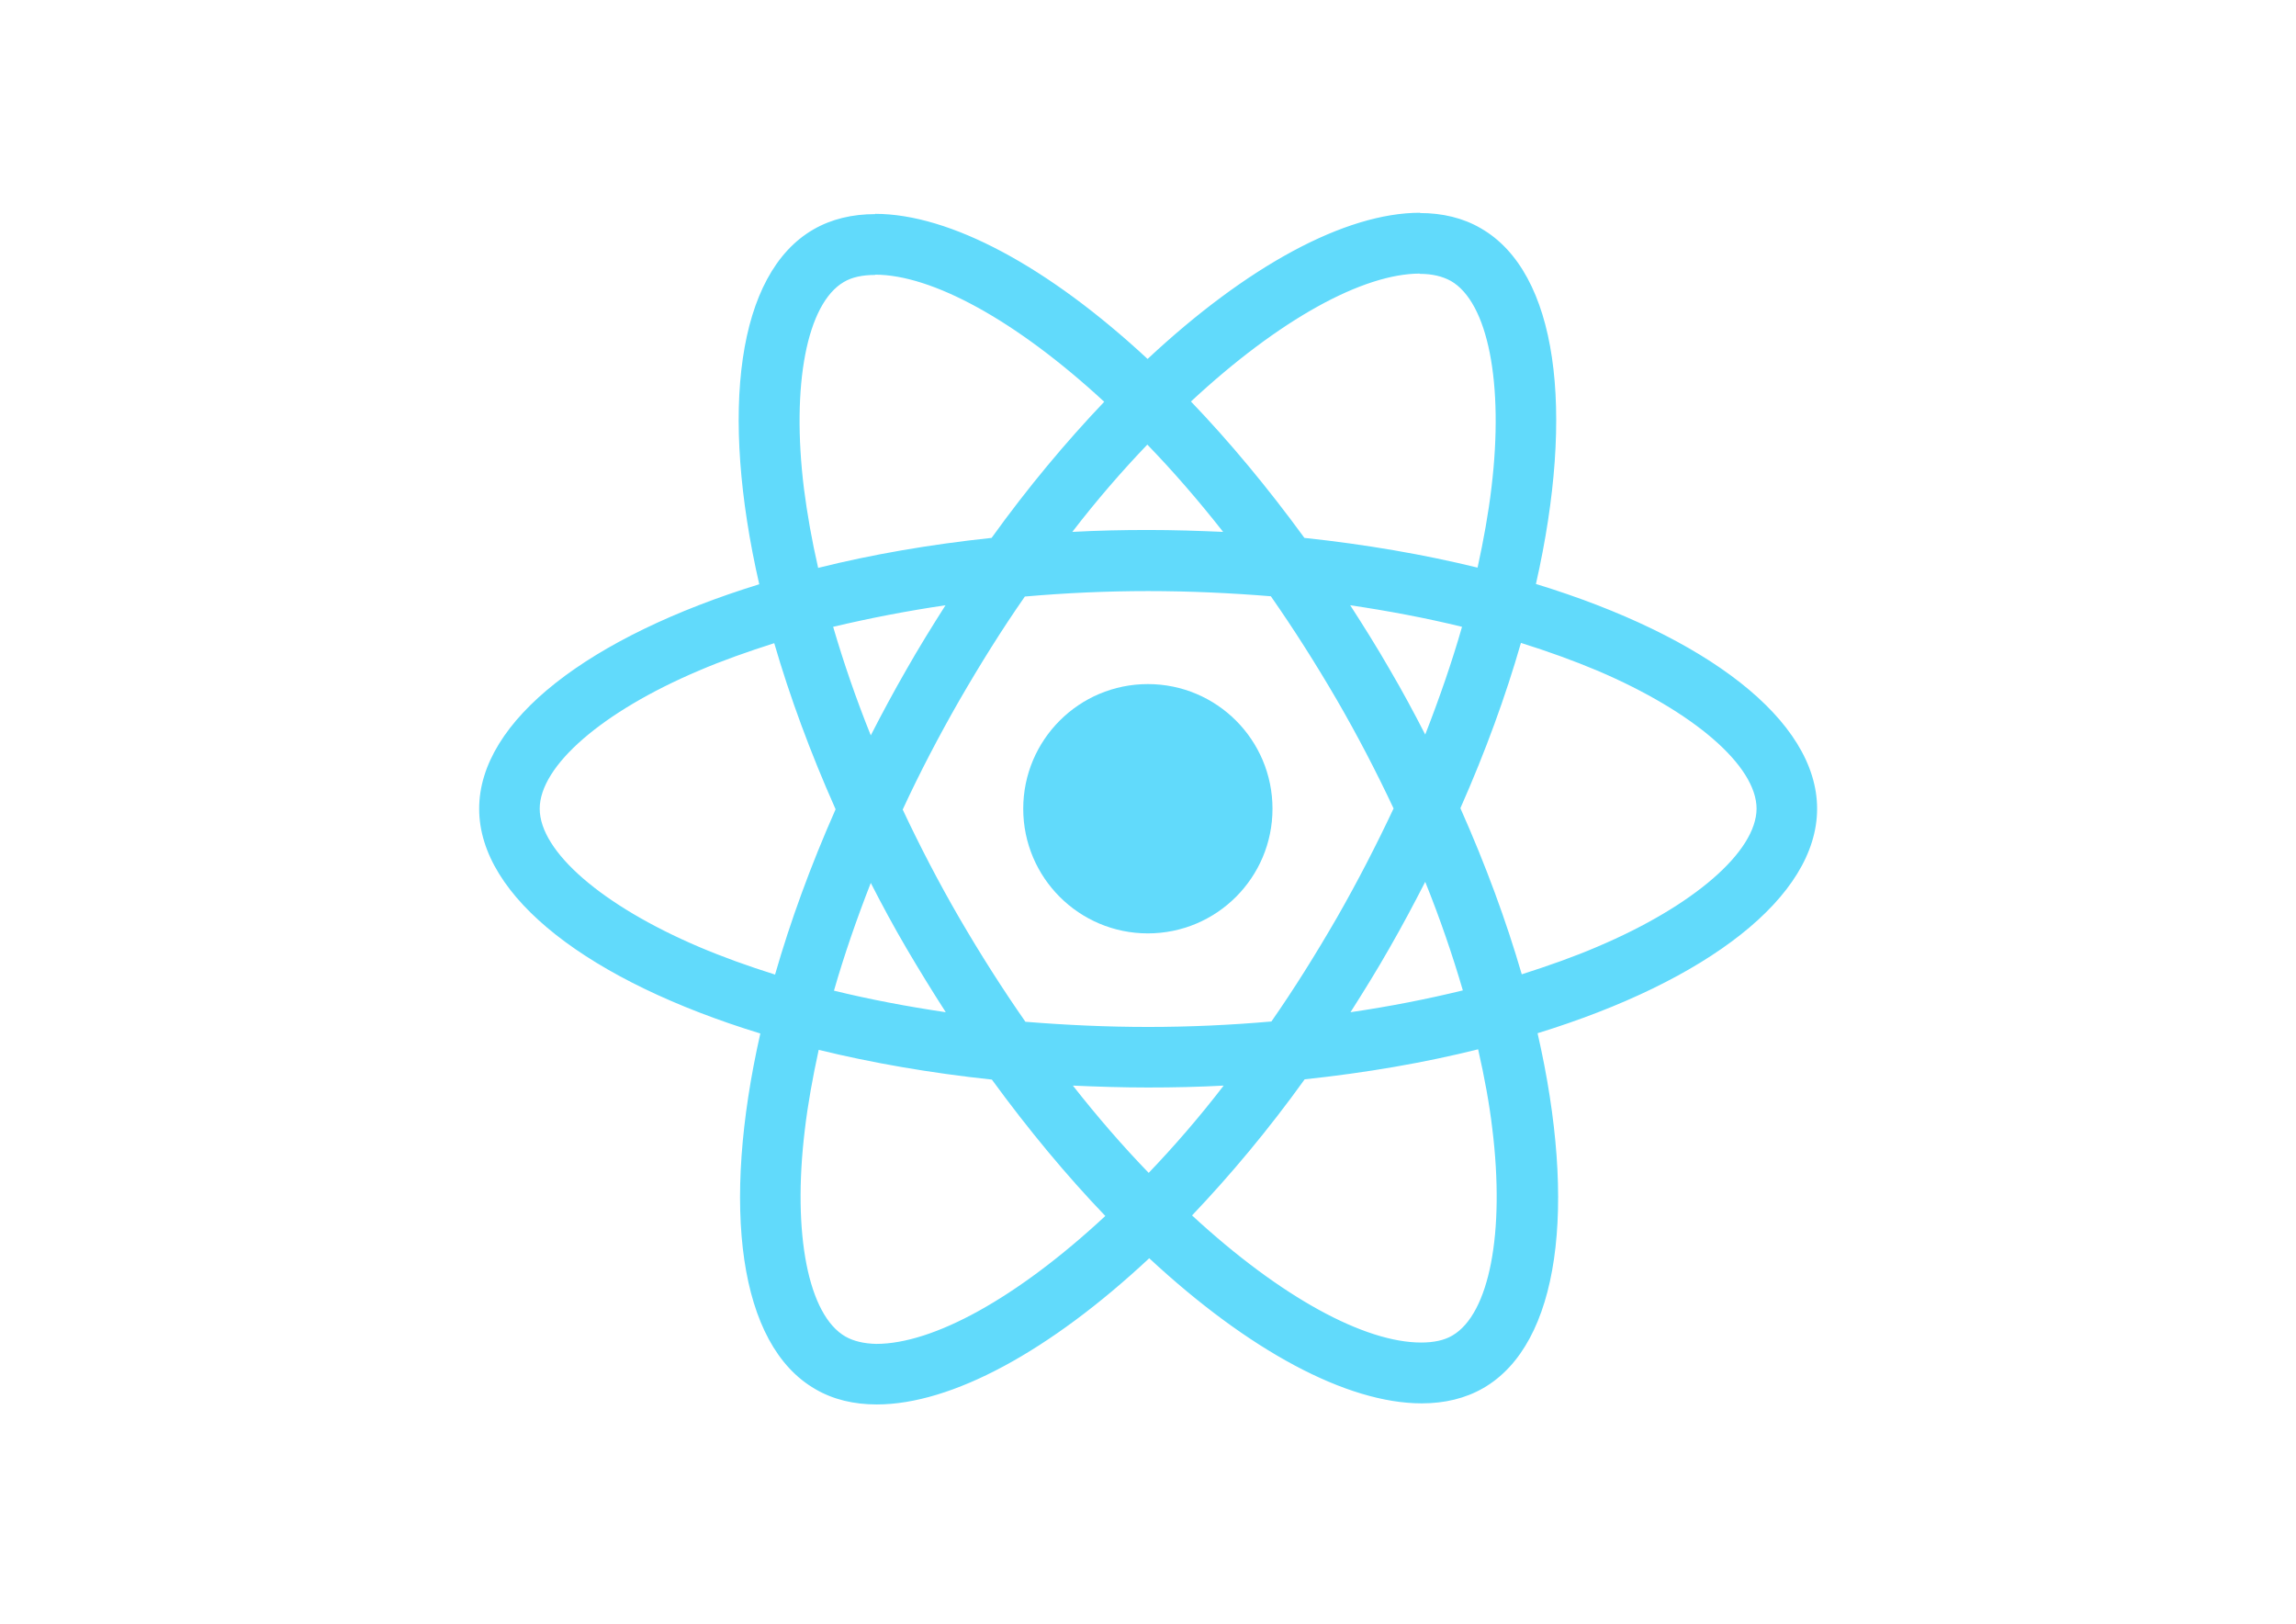
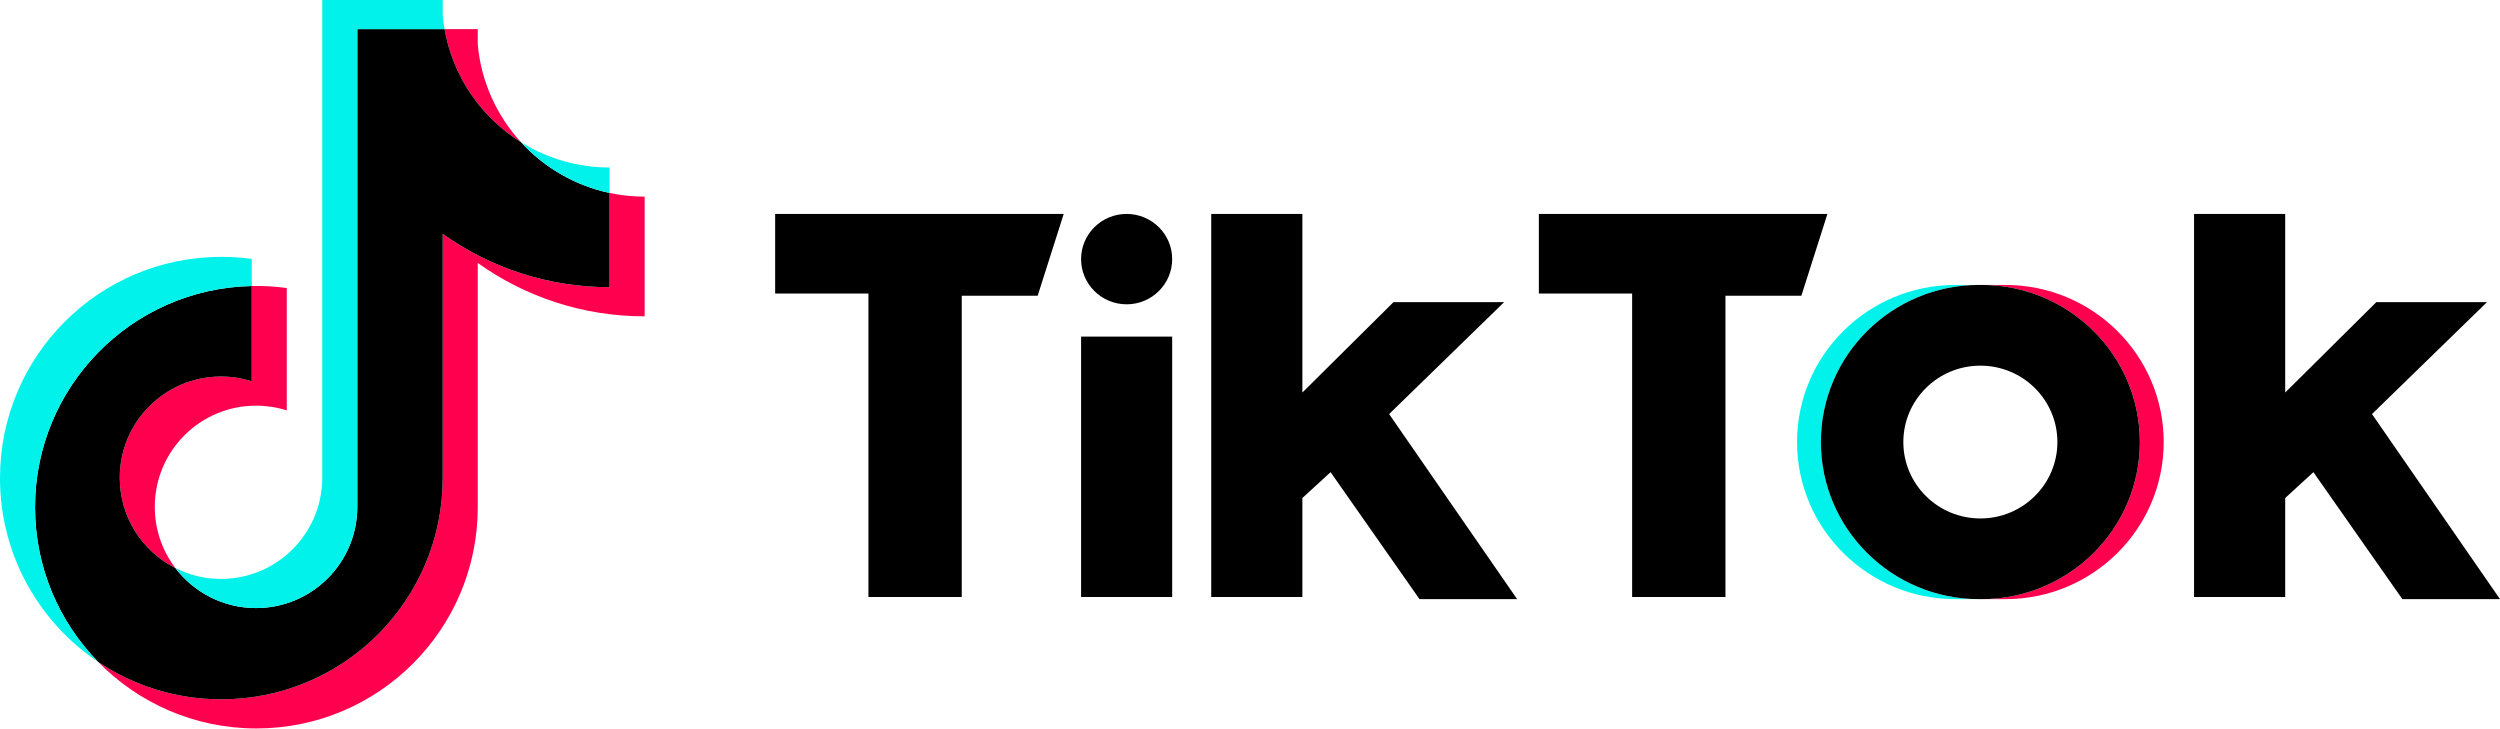
- <svg xmlns="http://www.w3.org/2000/svg" viewBox="0 0 841.9 595.3">
-   <g fill="#61DAFB">
-     <path d="M666.3 296.5c0-32.5-40.7-63.3-103.1-82.4 14.4-63.6 8-114.2-20.2-130.4-6.5-3.8-14.1-5.6-22.4-5.6v22.3c4.6 0 8.3.9 11.4 2.6 13.6 7.8 19.5 37.5 14.9 75.7-1.1 9.4-2.9 19.3-5.1 29.4-19.6-4.8-41-8.5-63.5-10.9-13.5-18.5-27.5-35.3-41.6-50 32.6-30.3 63.2-46.9 84-46.9V78c-27.5 0-63.5 19.6-99.9 53.6-36.4-33.8-72.4-53.2-99.9-53.2v22.3c20.7 0 51.4 16.5 84 46.6-14 14.7-28 31.4-41.3 49.9-22.6 2.4-44 6.1-63.6 11-2.3-10-4-19.7-5.2-29-4.7-38.2 1.1-67.9 14.6-75.8 3-1.8 6.9-2.6 11.5-2.6V78.5c-8.4 0-16 1.8-22.6 5.6-28.1 16.2-34.4 66.7-19.9 130.1-62.2 19.2-102.7 49.9-102.7 82.3 0 32.5 40.7 63.3 103.1 82.4-14.4 63.6-8 114.2 20.2 130.4 6.5 3.8 14.1 5.6 22.5 5.6 27.5 0 63.5-19.6 99.9-53.6 36.4 33.8 72.4 53.2 99.9 53.2 8.4 0 16-1.8 22.6-5.6 28.1-16.2 34.4-66.7 19.9-130.1 62-19.1 102.5-49.9 102.5-82.3zm-130.2-66.7c-3.7 12.9-8.3 26.2-13.5 39.5-4.1-8-8.4-16-13.1-24-4.6-8-9.5-15.8-14.4-23.4 14.2 2.1 27.9 4.7 41 7.9zm-45.8 106.5c-7.8 13.5-15.8 26.3-24.1 38.2-14.9 1.3-30 2-45.2 2-15.1 0-30.2-.7-45-1.9-8.3-11.9-16.4-24.6-24.2-38-7.6-13.1-14.5-26.4-20.8-39.8 6.2-13.4 13.2-26.8 20.7-39.9 7.8-13.5 15.8-26.3 24.1-38.2 14.9-1.3 30-2 45.2-2 15.1 0 30.2.7 45 1.9 8.3 11.9 16.4 24.6 24.2 38 7.6 13.1 14.5 26.4 20.8 39.8-6.3 13.4-13.2 26.8-20.7 39.9zm32.3-13c5.4 13.4 10 26.8 13.8 39.8-13.1 3.2-26.9 5.9-41.2 8 4.9-7.7 9.8-15.6 14.4-23.7 4.6-8 8.9-16.1 13-24.1zM421.2 430c-9.3-9.6-18.6-20.3-27.8-32 9 .4 18.2.7 27.5.7 9.4 0 18.7-.2 27.8-.7-9 11.7-18.3 22.4-27.5 32zm-74.4-58.9c-14.2-2.1-27.9-4.7-41-7.9 3.7-12.9 8.3-26.2 13.5-39.5 4.1 8 8.4 16 13.1 24 4.7 8 9.5 15.8 14.4 23.4zM420.7 163c9.3 9.6 18.6 20.3 27.8 32-9-.4-18.2-.7-27.5-.7-9.4 0-18.7.2-27.8.7 9-11.7 18.3-22.4 27.5-32zm-74 58.9c-4.9 7.7-9.8 15.6-14.4 23.7-4.6 8-8.9 16-13 24-5.4-13.4-10-26.8-13.8-39.8 13.1-3.1 26.9-5.8 41.2-7.9zm-90.5 125.2c-35.4-15.1-58.3-34.9-58.3-50.6 0-15.7 22.9-35.6 58.3-50.6 8.6-3.7 18-7 27.7-10.1 5.7 19.6 13.2 40 22.5 60.9-9.2 20.8-16.6 41.1-22.2 60.6-9.9-3.1-19.3-6.5-28-10.2zM310 490c-13.6-7.8-19.5-37.5-14.9-75.7 1.1-9.4 2.9-19.3 5.1-29.4 19.6 4.8 41 8.5 63.5 10.9 13.5 18.5 27.5 35.3 41.6 50-32.6 30.3-63.2 46.9-84 46.9-4.5-.1-8.3-1-11.3-2.7zm237.2-76.2c4.7 38.2-1.1 67.9-14.6 75.8-3 1.8-6.9 2.6-11.5 2.6-20.7 0-51.4-16.5-84-46.6 14-14.7 28-31.4 41.3-49.9 22.6-2.4 44-6.1 63.6-11 2.3 10.1 4.1 19.8 5.2 29.1zm38.5-66.7c-8.6 3.7-18 7-27.7 10.1-5.7-19.6-13.2-40-22.5-60.9 9.2-20.8 16.6-41.1 22.2-60.6 9.9 3.1 19.3 6.5 28.1 10.2 35.4 15.1 58.3 34.9 58.3 50.6-.1 15.7-23 35.6-58.4 50.6zM320.8 78.4z" />
-     <circle cx="420.9" cy="296.5" r="45.7" />
-     <path d="M520.5 78.1z" />
+ <svg xmlns="http://www.w3.org/2000/svg" version="1.1" id="Layer_1" x="0px" y="0px" width="500px" height="145.69px" viewBox="0 0 1000 291.379" enable-background="new 0 0 1000 291.379" xml:space="preserve">
+   <g>
+     <path fill="#FF004F" d="M191.102,105.182c18.814,13.442,41.862,21.351,66.755,21.351V78.656c-4.711,0.001-9.41-0.49-14.019-1.466   v37.686c-24.891,0-47.936-7.909-66.755-21.35v97.703c0,48.876-39.642,88.495-88.54,88.495c-18.245,0-35.203-5.513-49.29-14.968   c16.078,16.431,38.5,26.624,63.306,26.624c48.901,0,88.545-39.619,88.545-88.497v-97.701H191.102z M208.396,56.88   c-9.615-10.499-15.928-24.067-17.294-39.067v-6.158h-13.285C181.161,30.72,192.567,47.008,208.396,56.88L208.396,56.88z    M70.181,227.25c-5.372-7.04-8.275-15.652-8.262-24.507c0-22.354,18.132-40.479,40.502-40.479   c4.169-0.001,8.313,0.637,12.286,1.897v-48.947c-4.643-0.636-9.329-0.906-14.013-0.807v38.098c-3.976-1.26-8.122-1.9-12.292-1.896   c-22.37,0-40.501,18.123-40.501,40.48C47.901,206.897,56.964,220.583,70.181,227.25z" />
+     <path d="M177.083,93.525c18.819,13.441,41.864,21.35,66.755,21.35V77.189c-13.894-2.958-26.194-10.215-35.442-20.309   c-15.83-9.873-27.235-26.161-30.579-45.225h-34.896v191.226c-0.079,22.293-18.18,40.344-40.502,40.344   c-13.154,0-24.84-6.267-32.241-15.975c-13.216-6.667-22.279-20.354-22.279-36.16c0-22.355,18.131-40.48,40.501-40.48   c4.286,0,8.417,0.667,12.292,1.896v-38.098c-48.039,0.992-86.674,40.224-86.674,88.474c0,24.086,9.621,45.921,25.236,61.875   c14.087,9.454,31.045,14.968,49.29,14.968c48.899,0,88.54-39.621,88.54-88.496V93.525L177.083,93.525z" />
+     <path fill="#00F2EA" d="M243.838,77.189V66.999c-12.529,0.019-24.812-3.488-35.442-10.12   C217.806,67.176,230.197,74.276,243.838,77.189z M177.817,11.655c-0.319-1.822-0.564-3.656-0.734-5.497V0h-48.182v191.228   c-0.077,22.29-18.177,40.341-40.501,40.341c-6.554,0-12.742-1.555-18.222-4.318c7.401,9.707,19.087,15.973,32.241,15.973   c22.32,0,40.424-18.049,40.502-40.342V11.655H177.817z M100.694,114.408V103.56c-4.026-0.55-8.085-0.826-12.149-0.824   C39.642,102.735,0,142.356,0,191.228c0,30.64,15.58,57.643,39.255,73.527c-15.615-15.953-25.236-37.789-25.236-61.874   C14.019,154.632,52.653,115.4,100.694,114.408z" />
+     <path fill="#FF004F" d="M802.126,239.659c34.989,0,63.354-28.136,63.354-62.84c0-34.703-28.365-62.844-63.354-62.844h-9.545   c34.99,0,63.355,28.14,63.355,62.844s-28.365,62.84-63.355,62.84H802.126z" />
+     <path fill="#00F2EA" d="M791.716,113.975h-9.544c-34.988,0-63.358,28.14-63.358,62.844s28.37,62.84,63.358,62.84h9.544   c-34.993,0-63.358-28.136-63.358-62.84C728.357,142.116,756.723,113.975,791.716,113.975z" />
+     <path d="M310.062,85.572v31.853h37.311v121.374h37.326V118.285h30.372l10.414-32.712H310.062z M615.544,85.572v31.853h37.311   v121.374h37.326V118.285h30.371l10.413-32.712H615.544z M432.434,103.648c0-9.981,8.146-18.076,18.21-18.076   c10.073,0,18.228,8.095,18.228,18.076c0,9.982-8.15,18.077-18.228,18.077C440.58,121.72,432.434,113.63,432.434,103.648z    M432.434,134.641h36.438v104.158h-36.438V134.641z M484.496,85.572v153.226h36.452v-39.594l11.283-10.339l35.577,50.793h39.05   l-51.207-74.03l45.997-44.768h-44.258l-36.442,36.153V85.572H484.496z M877.623,85.572v153.226h36.457v-39.594l11.278-10.339   l35.587,50.793H1000l-51.207-74.03l45.995-44.768h-44.256l-36.452,36.153V85.572H877.623z" />
+     <path d="M792.578,239.659c34.988,0,63.358-28.136,63.358-62.84c0-34.703-28.37-62.844-63.358-62.844h-0.865   c-34.99,0-63.355,28.14-63.355,62.844s28.365,62.84,63.355,62.84H792.578z M761.336,176.819c0-16.881,13.8-30.555,30.817-30.555   c17.005,0,30.804,13.674,30.804,30.555s-13.799,30.563-30.804,30.563C775.136,207.379,761.336,193.7,761.336,176.819z" />
  </g>
</svg>
